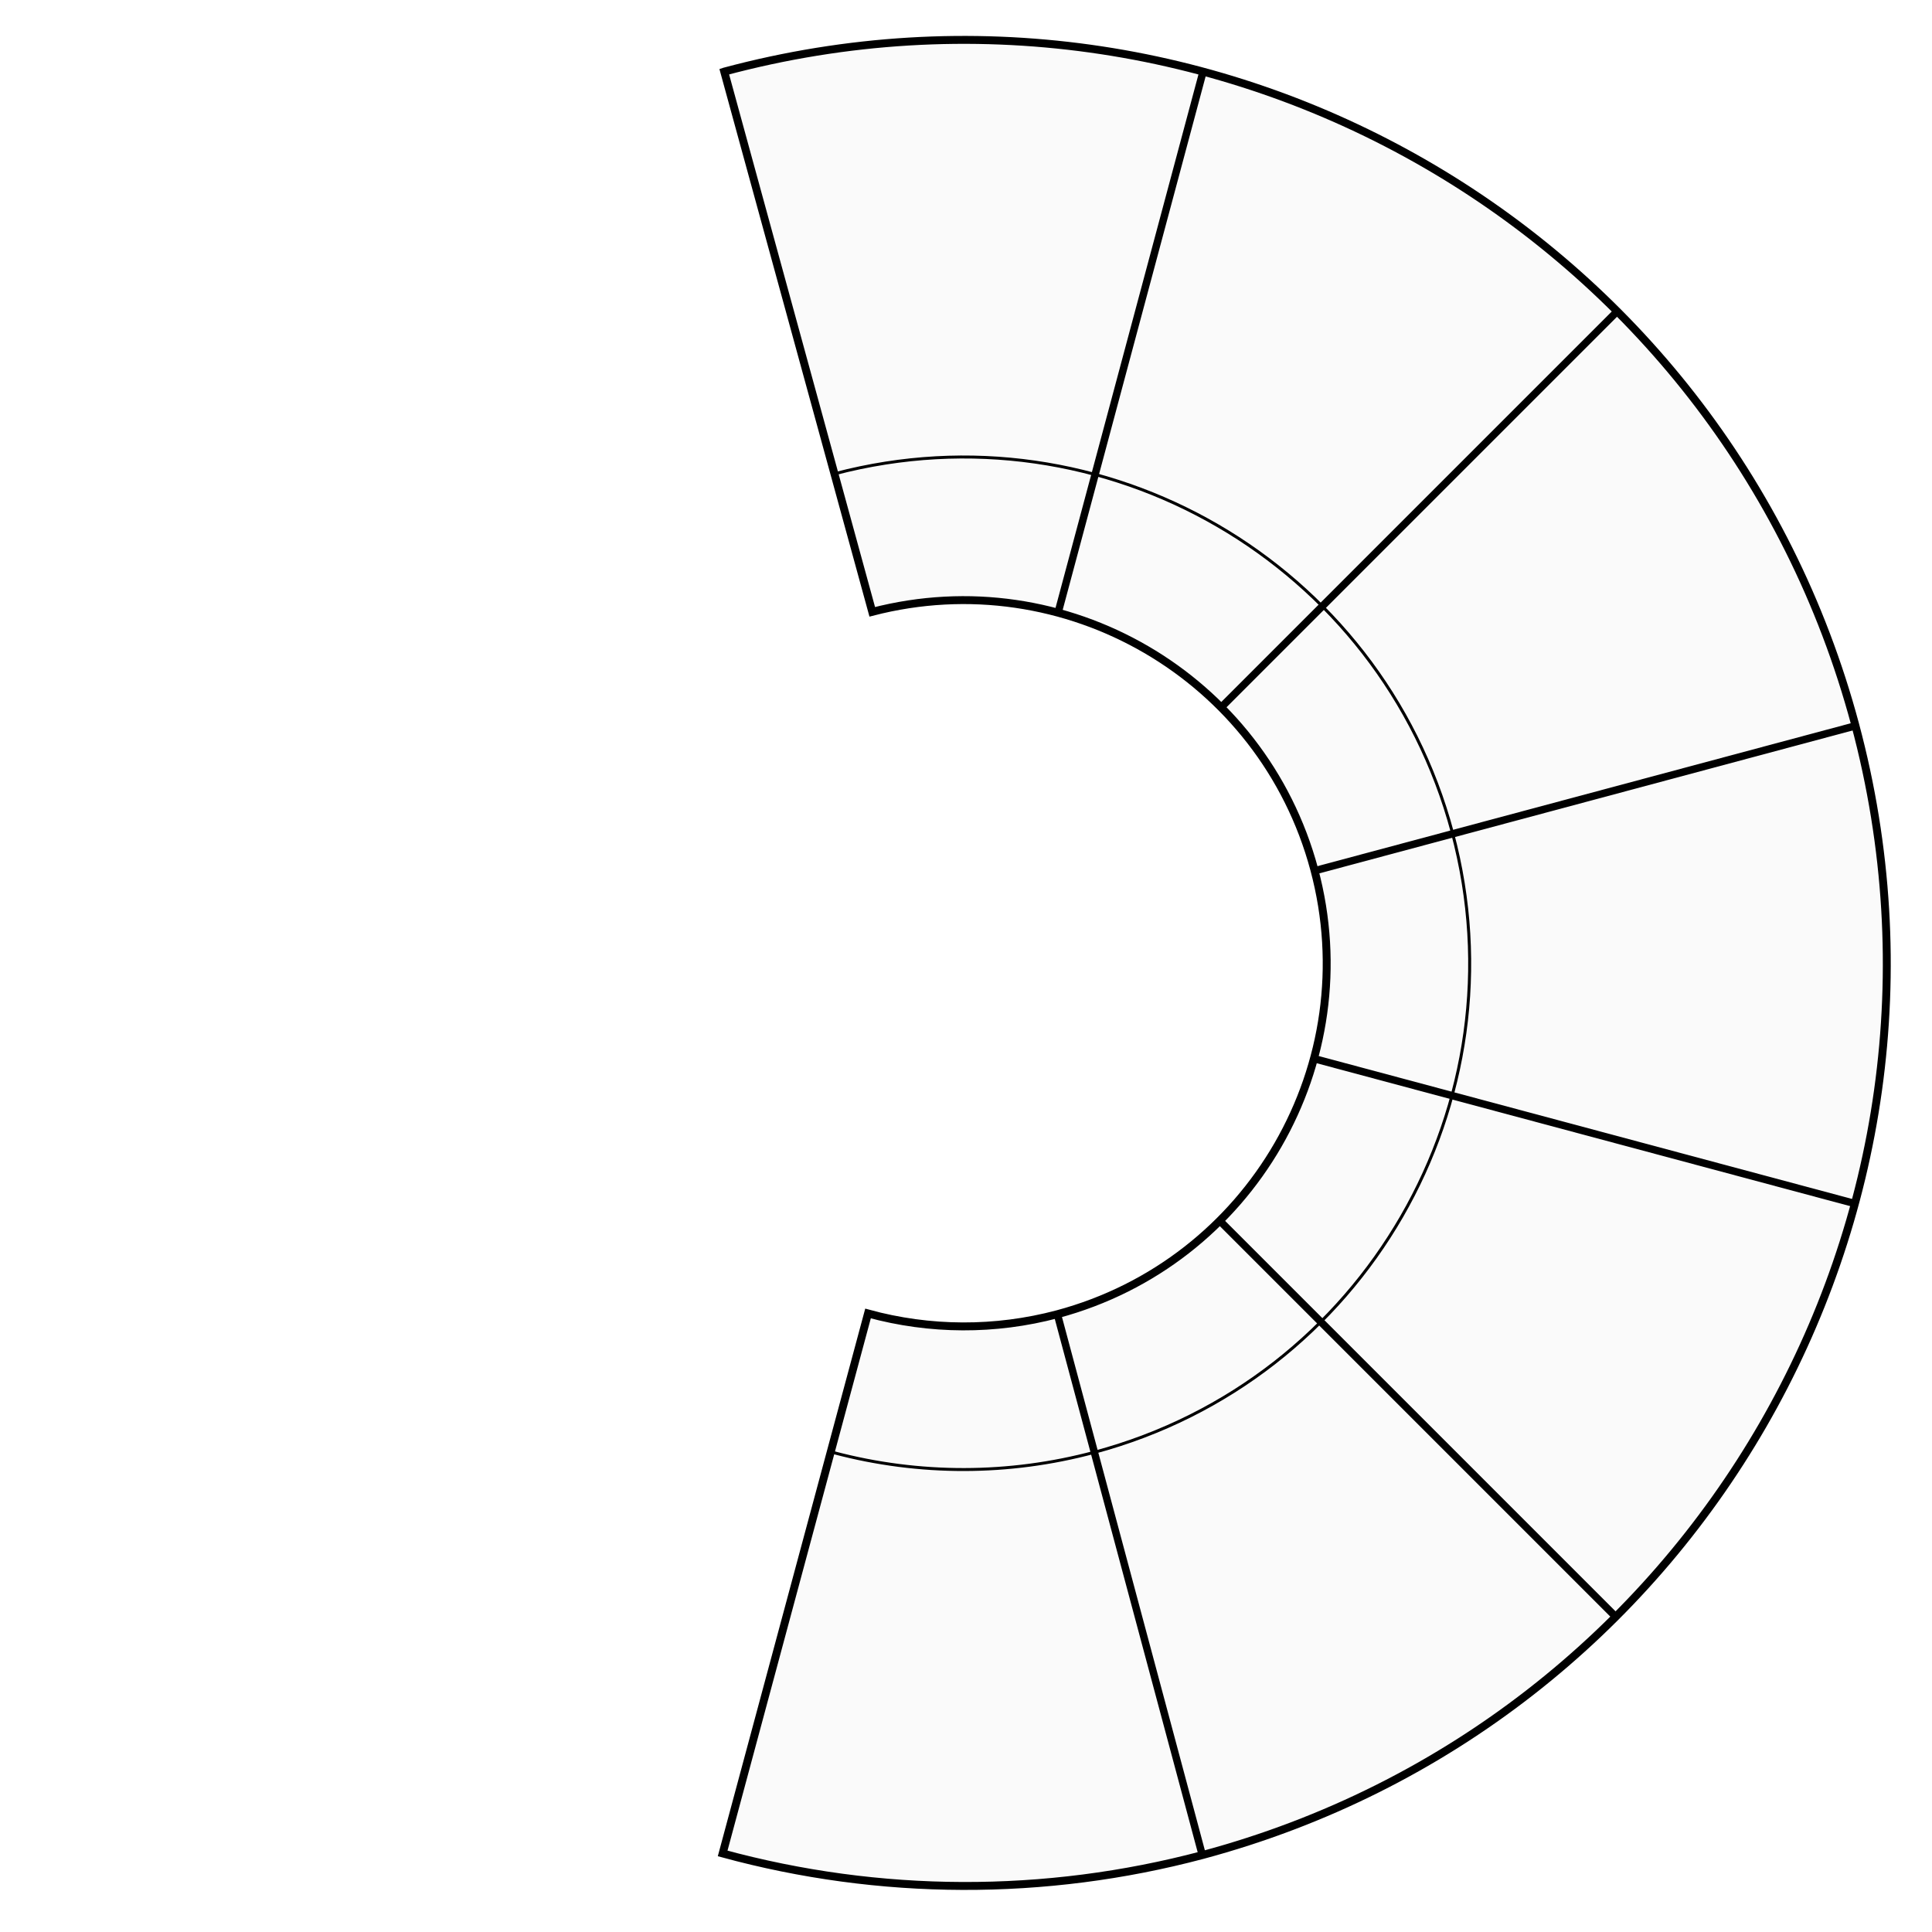
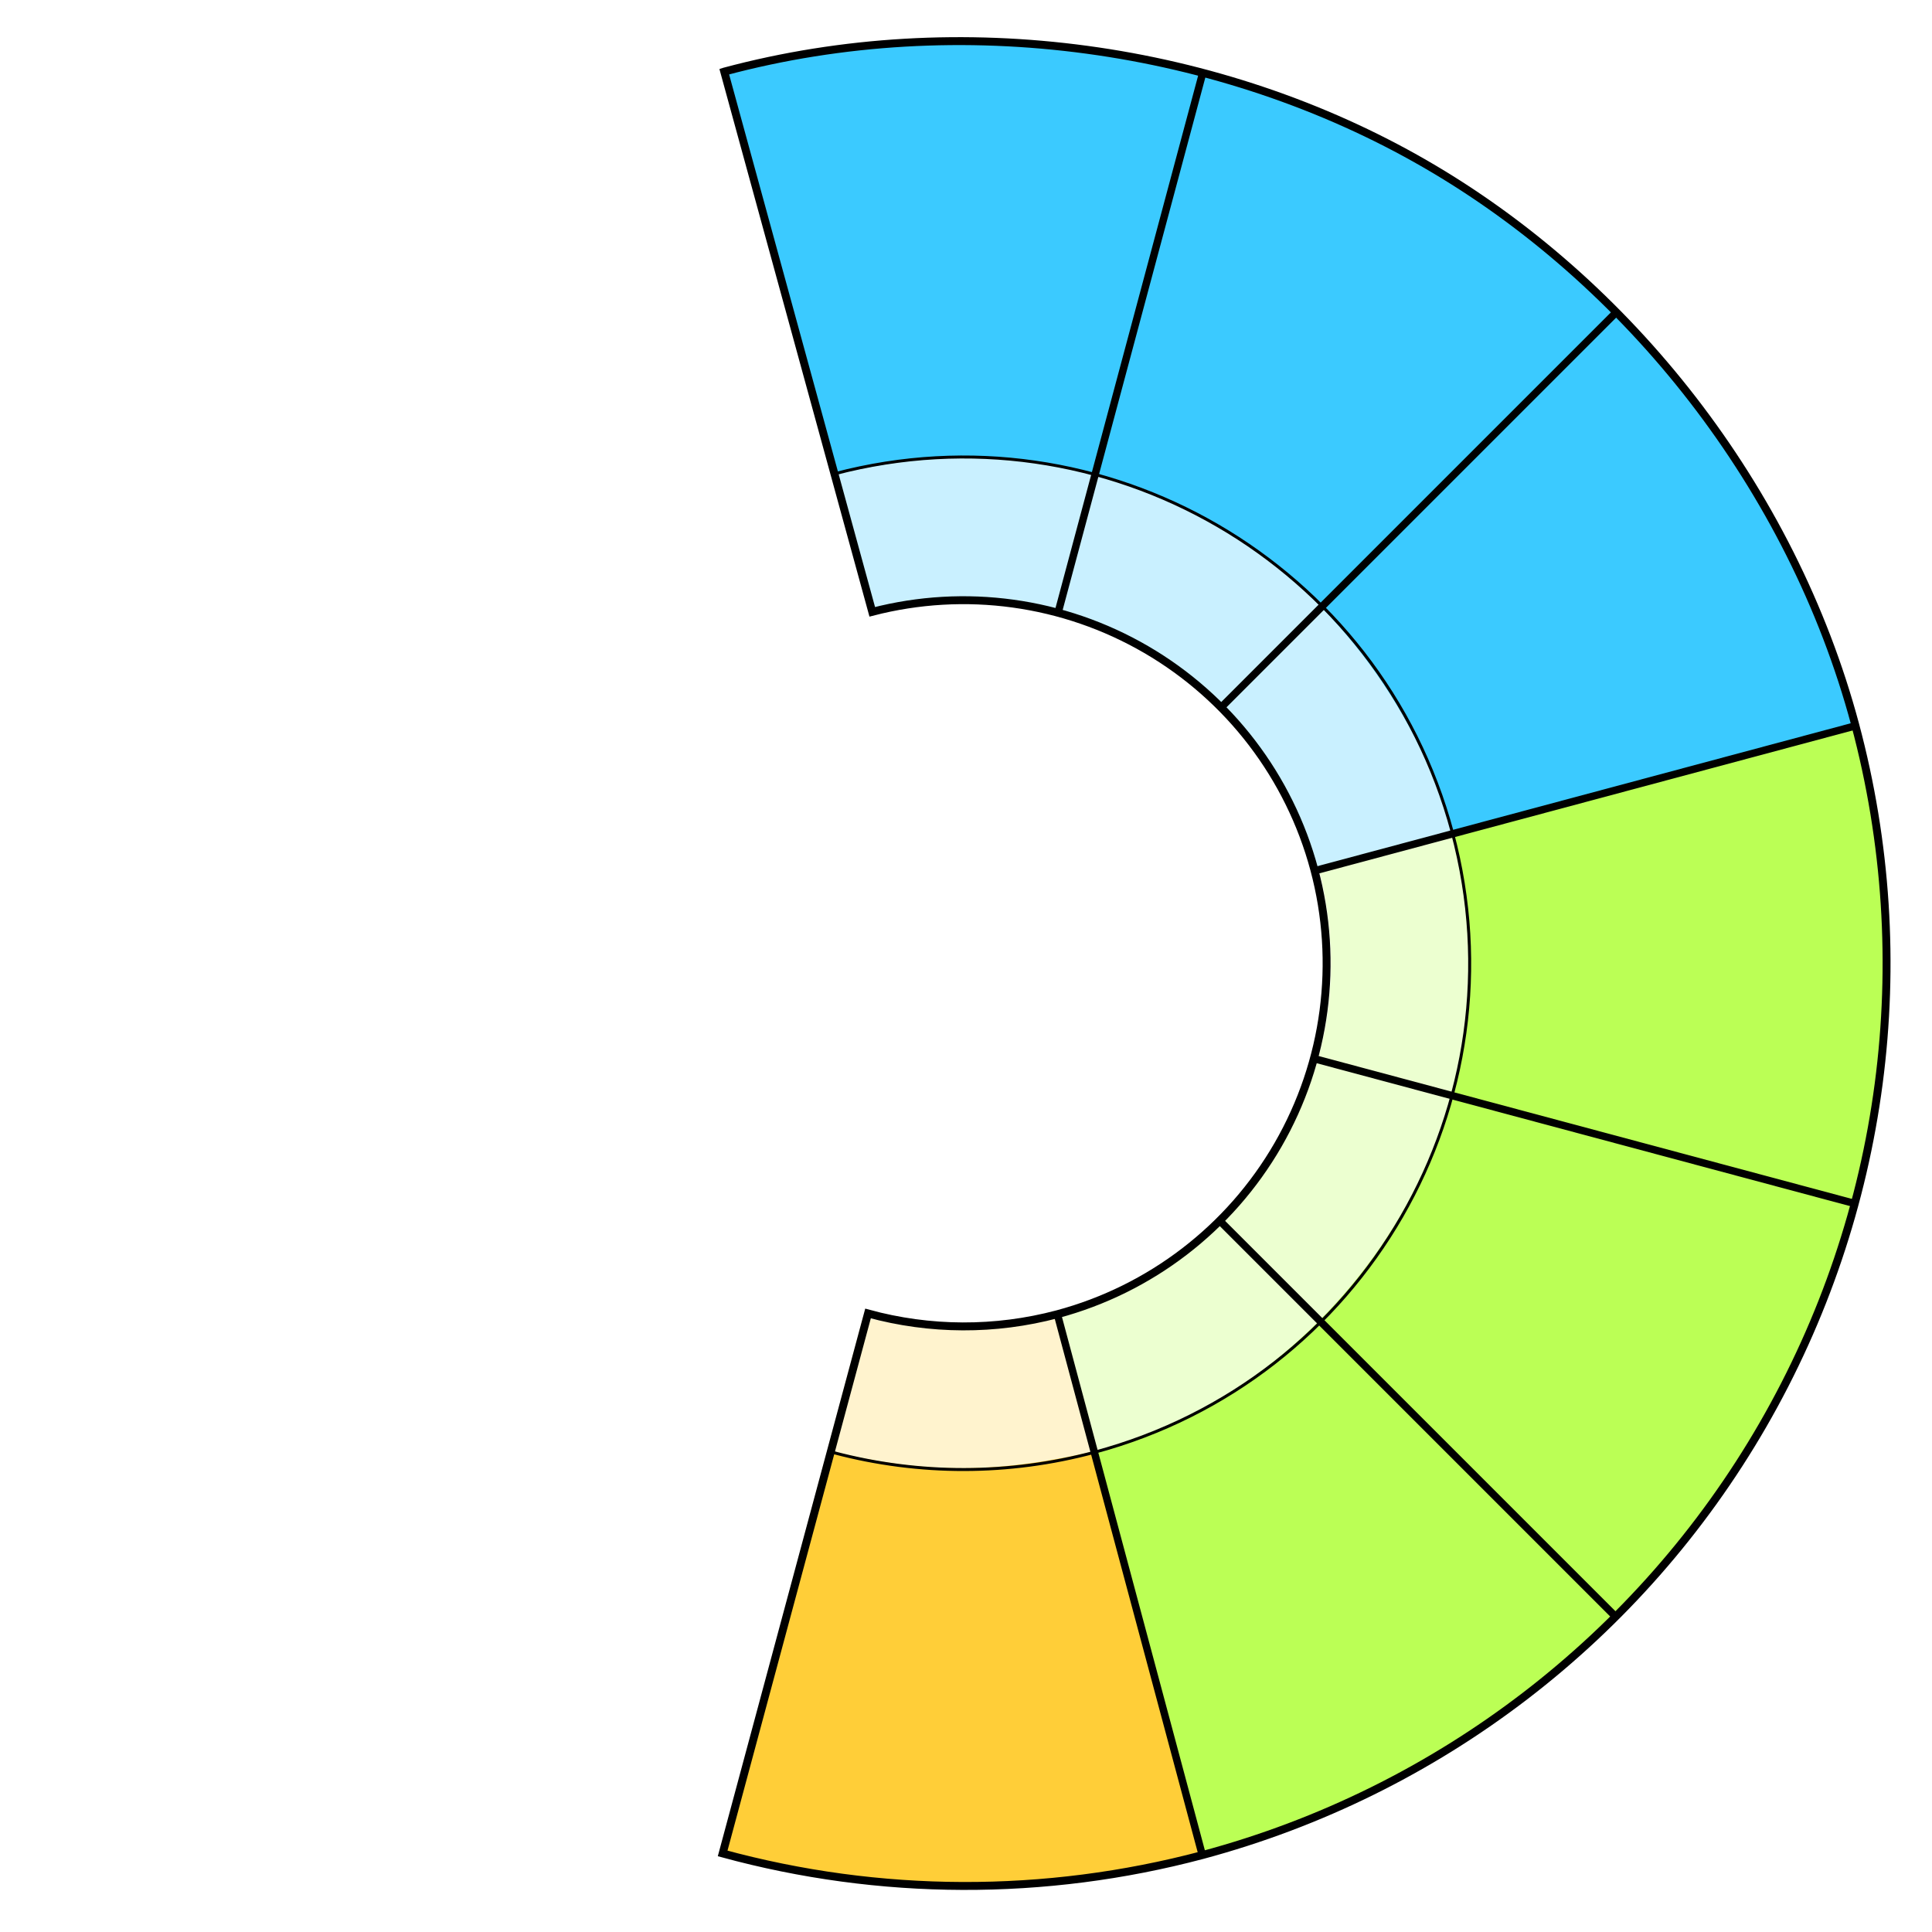
<svg xmlns="http://www.w3.org/2000/svg" width="500" height="500" viewBox="0 0 500 500" id="svg2" version="1.1">
  <defs id="defs4" />
  <g id="layer1" transform="translate(0,-552.3621)">
    <g id="g4157" transform="matrix(0.2561176,0,0,0.2561176,-9.158111,786.9345)">
-       <g id="g3432" style="opacity:1" transform="translate(16.39874,-7.808913)">
-         <path style="fill:#fafafa;fill-opacity:1;stroke:#000000;stroke-width:8;stroke-miterlimit:4;stroke-dasharray:none;stroke-opacity:1" d="m 751.35,-835.748 a 932.881,932.881 0 0 0 -0.169,0.056 l 149.559,545.848 A 367.066,367.066 0 0 1 1347.357,-29.656 367.066,367.066 0 0 1 1087.801,419.905 367.066,367.066 0 0 1 896.468,419.166 L 749.573,964.768 A 932.881,932.881 0 0 0 1234.247,966.441 932.881,932.881 0 0 0 1893.894,-176.1 932.881,932.881 0 0 0 751.35,-835.748 Z" id="path6206" />
+       <path style="fill:#ffce38;fill-opacity:0.243;fill-rule:evenodd;stroke:none;stroke-width:3.904px;stroke-linecap:butt;stroke-linejoin:miter;stroke-opacity:1" d="m 907.718,414.762 c 70.224,16.77 122.107,17.818 199.144,0.524 l 82.802,306.053 c -125.251,35.636 -266.224,33.016 -363.7,-1.048 z" id="path5308-7" />
+       <path style="fill:#bbff55;fill-opacity:0.275;fill-rule:evenodd;stroke:none;stroke-width:3.904px;stroke-linecap:butt;stroke-linejoin:miter;stroke-opacity:1" d="M 1368.209,-38.277 C 1428.848,201.259 1253.895,378.944 1107.538,412.614 l 77.497,292.878 c 367.933,-87.535 574.975,-485.774 476.052,-820.259 z" id="path5306-9" />
+       <path style="fill:#3bcaff;fill-opacity:0.275;fill-rule:evenodd;stroke:none;stroke-width:3.904px;stroke-linecap:butt;stroke-linejoin:miter;stroke-opacity:1" d="m 841.117,-584.952 78.305,288.441 c 216.303,-54.697 392.348,80.528 444.06,257.714 l 288.441,-78.305 C 1532.979,-554.225 1088.919,-661.275 841.117,-584.952 Z" id="path5304-9" />
+       <path style="fill:#ffce38;fill-opacity:1;fill-rule:evenodd;stroke:none;stroke-width:3.904px;stroke-linecap:butt;stroke-linejoin:miter;stroke-opacity:1" d="m 874.518,550.385 c 93.428,22.311 162.453,23.706 264.945,0.697 l 110.162,407.179 c -166.637,47.411 -354.19,43.925 -483.874,-1.394 z" id="path5308" />
+       <path style="fill:#bbff55;fill-opacity:1;fill-rule:evenodd;stroke:none;stroke-width:3.904px;stroke-linecap:butt;stroke-linejoin:miter;stroke-opacity:1" d="M 1502.717,-73.631 C 1586.733,258.248 1344.334,504.432 1141.555,551.082 l 107.373,405.785 c 509.774,-121.281 796.632,-673.044 659.574,-1136.476 z" id="path5306" />
+       <path style="fill:#3bcaff;fill-opacity:1;fill-rule:evenodd;stroke:none;stroke-width:3.904px;stroke-linecap:butt;stroke-linejoin:miter;stroke-opacity:1" d="m 769.237,-841.972 110.161,405.785 C 1183.698,-513.136 1431.361,-322.899 1504.112,-73.631 L 1909.897,-183.792 C 1742.563,-798.744 1117.85,-949.345 769.237,-841.972 Z" id="path5304" />
+       <g id="g3432" style="opacity:1;fill:none" transform="translate(16.39874,-7.808913)">
+         <path style="fill:none;fill-opacity:1;stroke:#000000;stroke-width:8;stroke-miterlimit:4;stroke-dasharray:none;stroke-opacity:1" d="m 751.35,-835.748 -0.169,0.056 149.559,545.848 c 93.71,-24.288 193.222,-10.574 276.869,38.157 83.647,48.731 144.657,128.533 169.748,222.032 25.196,94.035 12.005,194.227 -36.671,278.536 -48.676,84.309 -128.85,145.828 -222.885,171.025 -62.722,16.673 -128.743,16.418 -191.334,-0.739 L 749.573,964.768 c 158.589,43.249 325.791,43.827 484.674,1.673 238.985,-64.036 442.743,-220.385 566.451,-434.653 C 1924.406,317.52 1957.929,62.885 1893.894,-176.1 1829.858,-415.086 1665.353,-623.553 1459.24,-742.553 1253.126,-861.553 990.336,-899.784 751.35,-835.748 Z" id="path6206" />
        <path style="fill:none;fill-opacity:1;stroke:#000000;stroke-width:3;stroke-miterlimit:4;stroke-dasharray:none;stroke-opacity:1" d="m 862.981,-429.418 a 511.512,511.512 0 0 1 623.9,362.376 l 0,0 A 511.512,511.512 0 0 1 1125.188,559.43 511.512,511.512 0 0 1 862.035,559.862" id="path6337" />
        <path id="use6246" d="m 1088.531,-288.997 145.797,-544.121" style="fill:none;fill-rule:evenodd;stroke:#000000;stroke-width:7.522;stroke-linecap:butt;stroke-linejoin:miter;stroke-miterlimit:4;stroke-dasharray:none;stroke-opacity:1" />
        <path id="use6248" d="M 1253.664,-193.658 1651.988,-591.982" style="fill:none;fill-rule:evenodd;stroke:#000000;stroke-width:7.522;stroke-linecap:butt;stroke-linejoin:miter;stroke-miterlimit:4;stroke-dasharray:none;stroke-opacity:1" />
        <path id="use6250" d="M 1349.003,-28.526 1893.124,-174.322" style="fill:none;fill-rule:evenodd;stroke:#000000;stroke-width:7.522;stroke-linecap:butt;stroke-linejoin:miter;stroke-miterlimit:4;stroke-dasharray:none;stroke-opacity:1" />
        <path id="use6252" d="M 1349.003,162.153 1893.124,307.95" style="fill:none;fill-rule:evenodd;stroke:#000000;stroke-width:7.522;stroke-linecap:butt;stroke-linejoin:miter;stroke-miterlimit:4;stroke-dasharray:none;stroke-opacity:1" />
        <path id="use6254" d="m 1253.664,327.286 398.324,398.324" style="fill:none;fill-rule:evenodd;stroke:#000000;stroke-width:7.522;stroke-linecap:butt;stroke-linejoin:miter;stroke-miterlimit:4;stroke-dasharray:none;stroke-opacity:1" />
        <path id="use6256" d="m 1088.531,422.625 145.797,544.121" style="fill:none;fill-rule:evenodd;stroke:#000000;stroke-width:7.522;stroke-linecap:butt;stroke-linejoin:miter;stroke-miterlimit:4;stroke-dasharray:none;stroke-opacity:1" />
      </g>
    </g>
  </g>
</svg>
